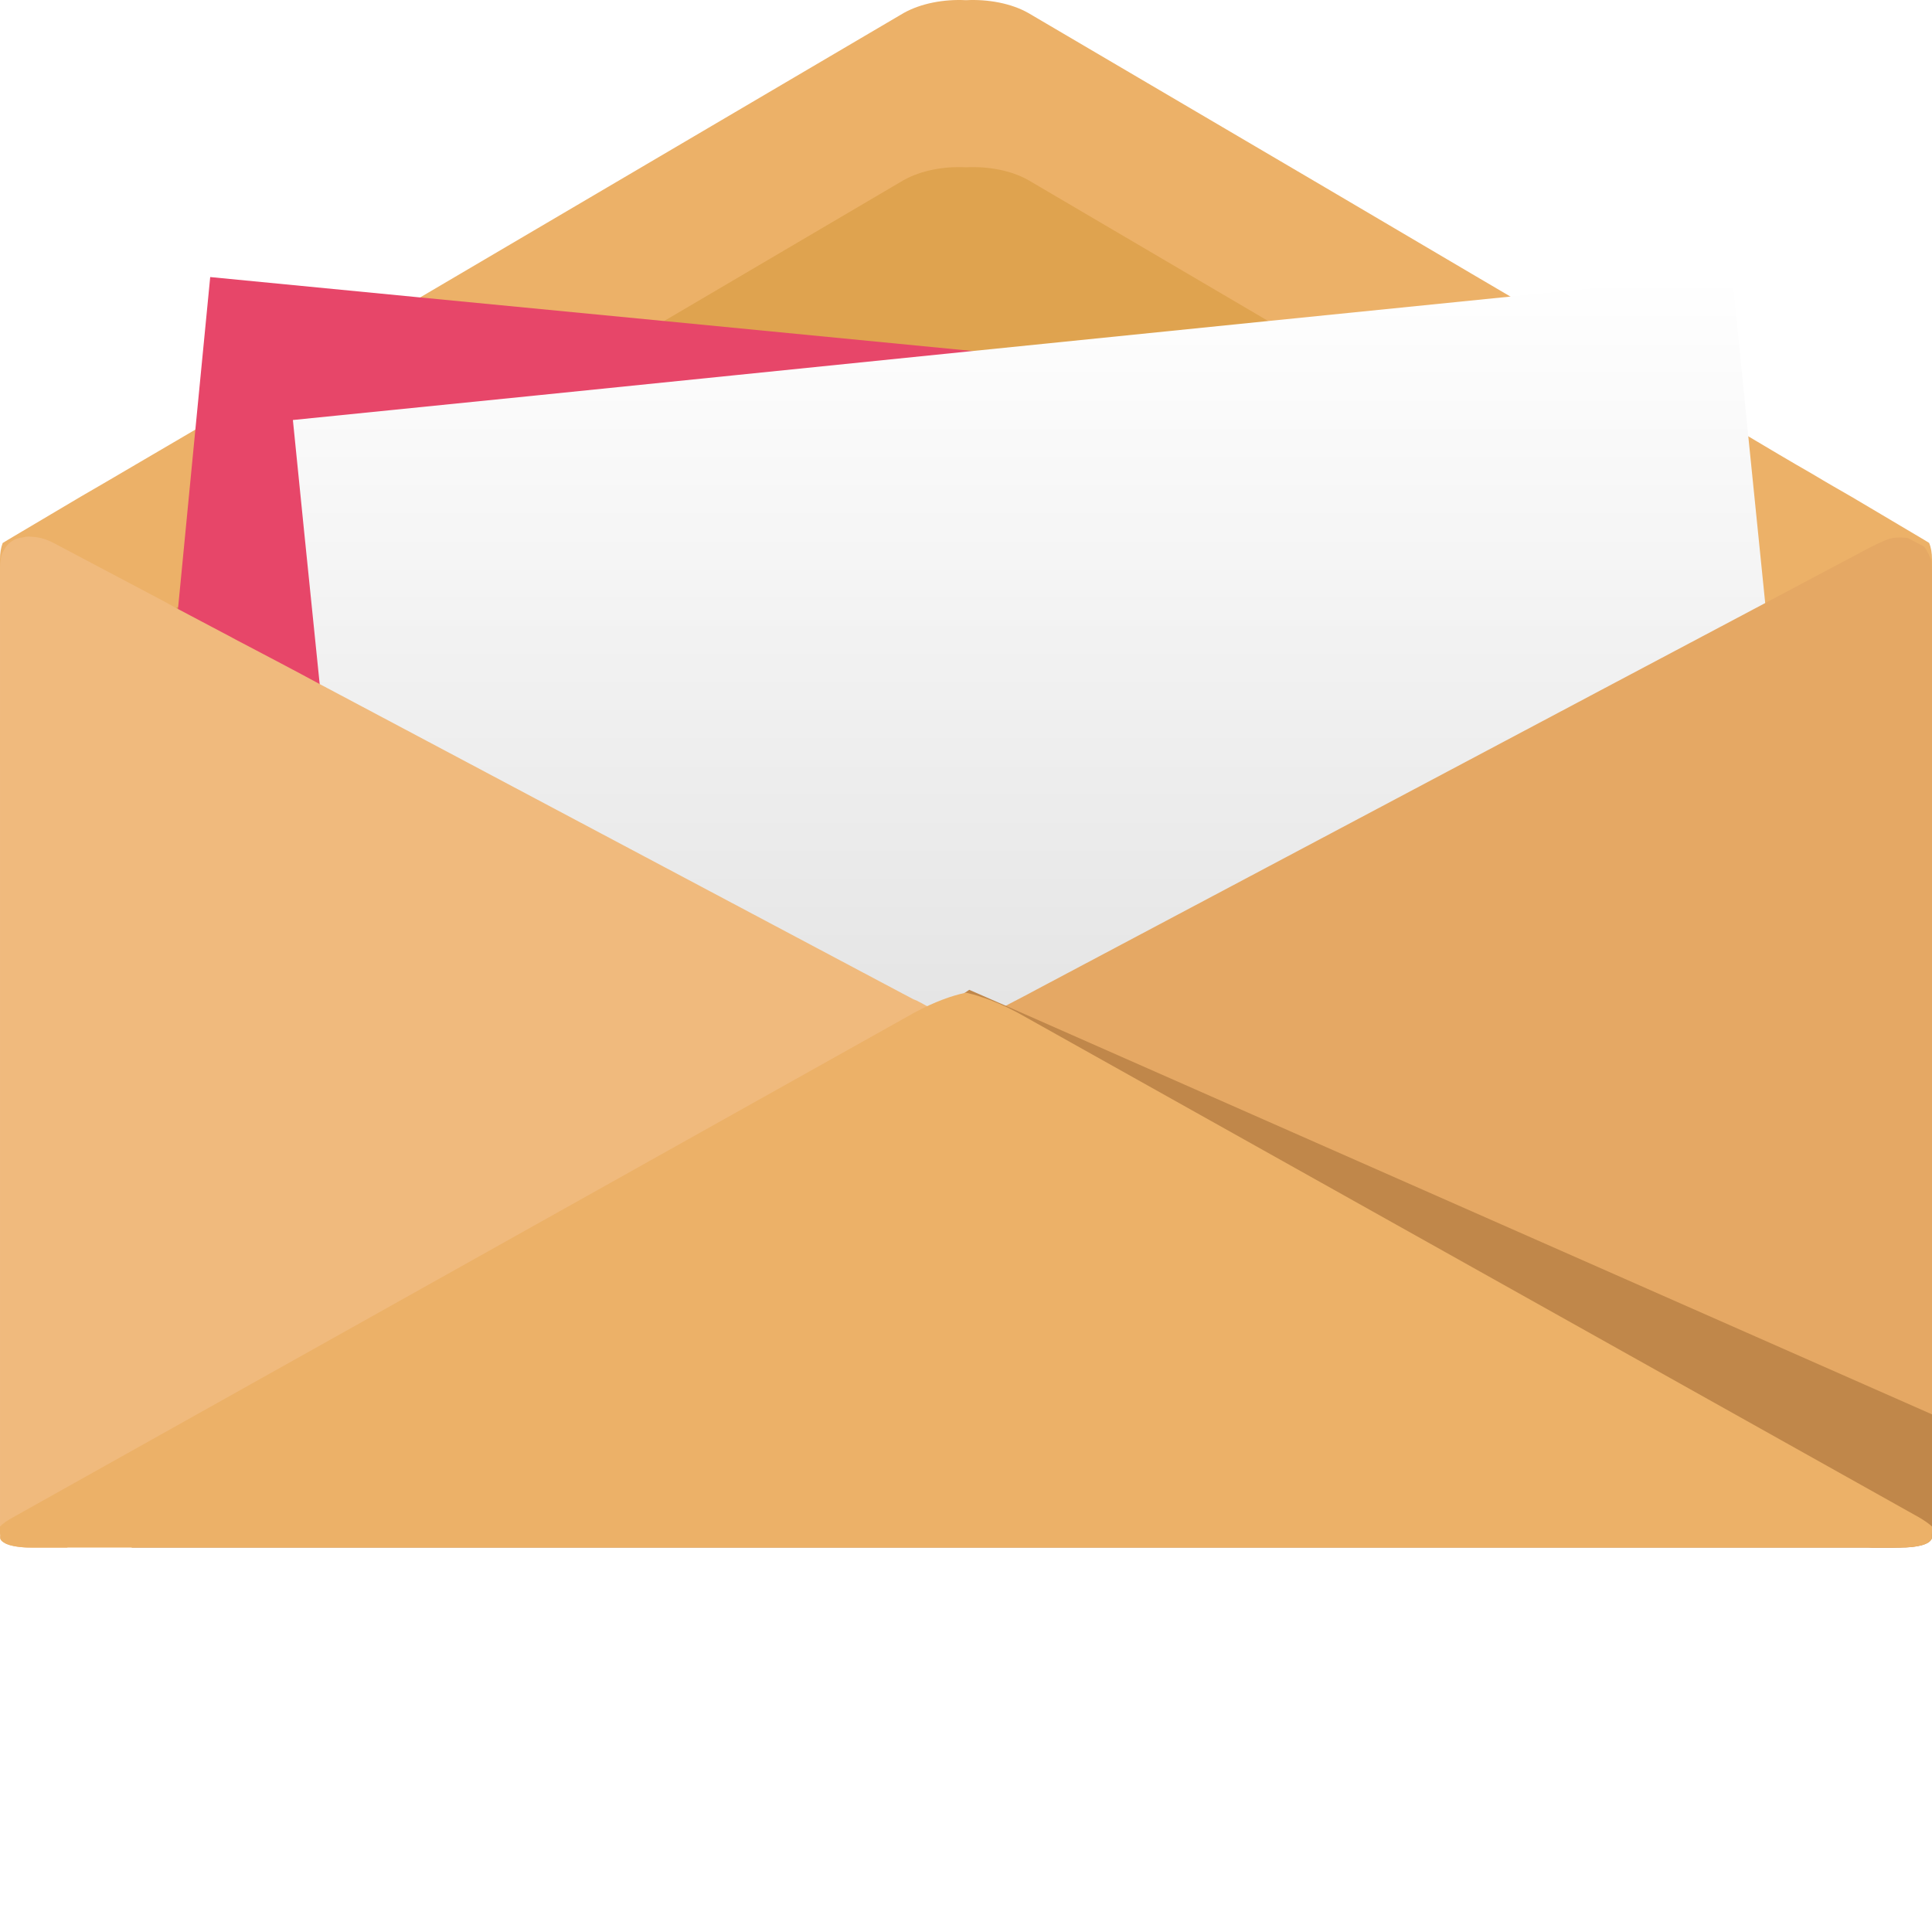
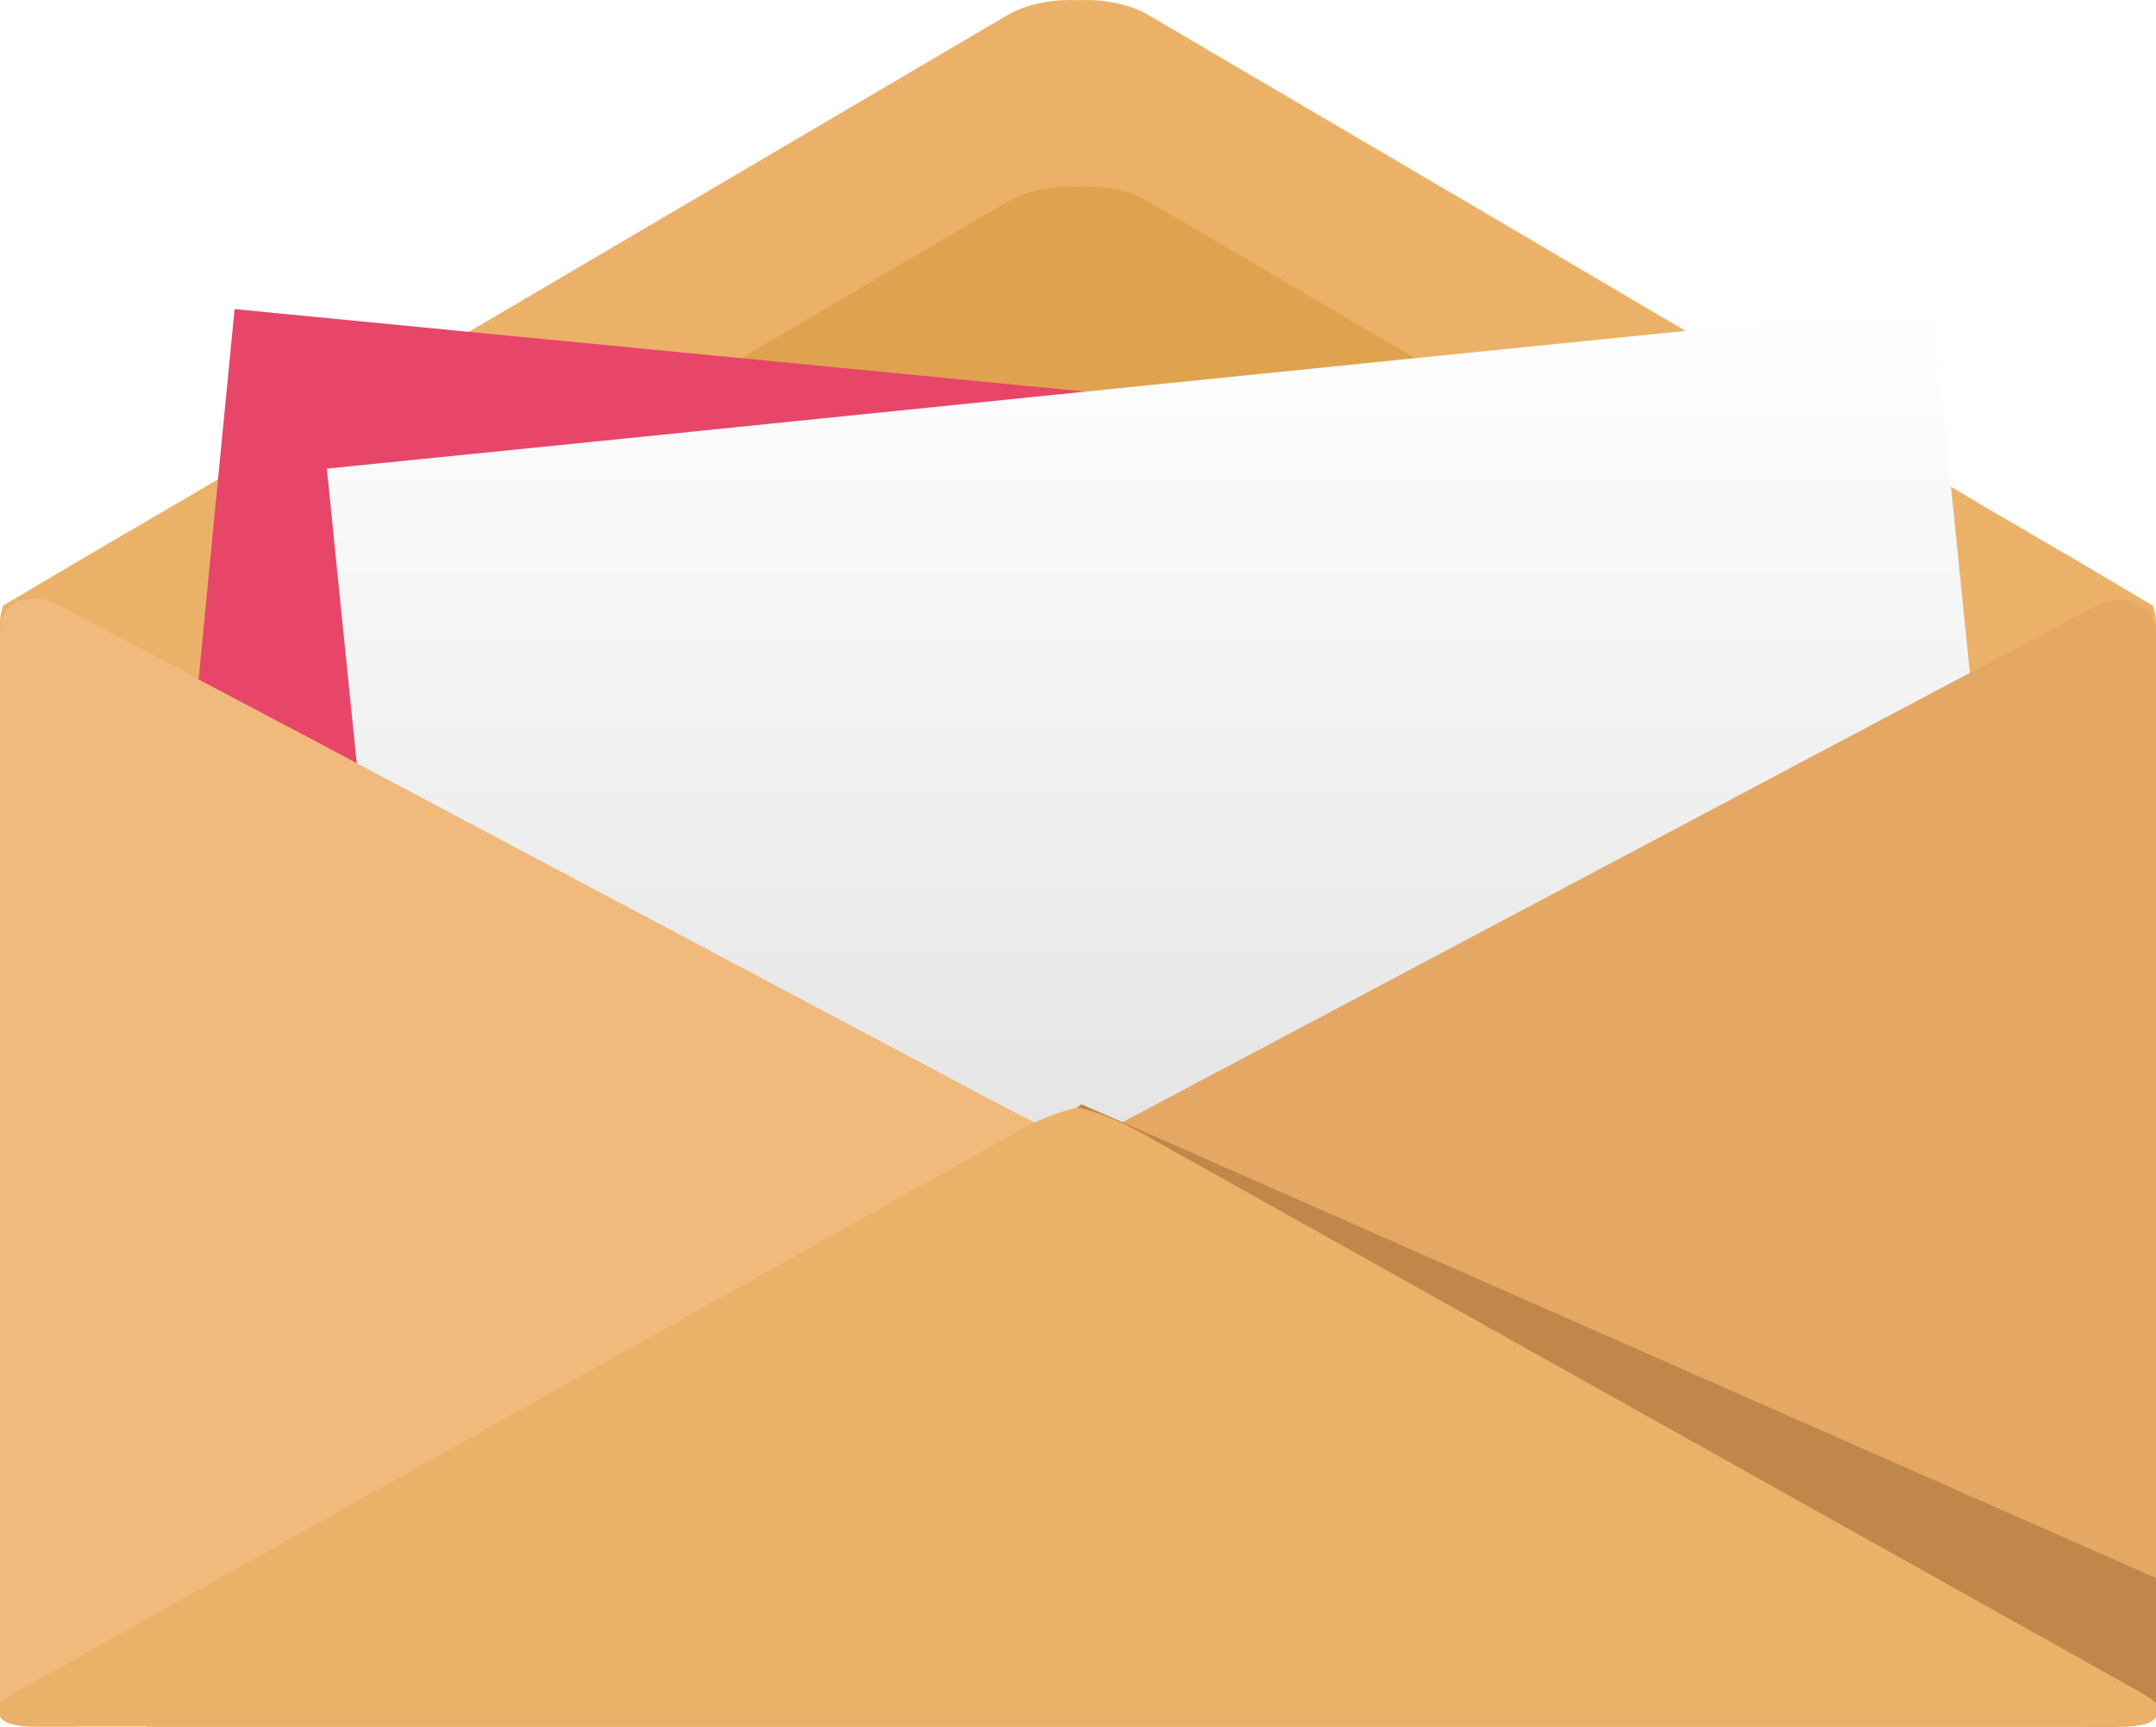
- <svg xmlns="http://www.w3.org/2000/svg" height="800px" width="800px" version="1.1" id="_x34_" viewBox="0 0 512 512" xml:space="preserve">
+ <svg xmlns="http://www.w3.org/2000/svg" version="1.1" id="_x34_" xml:space="preserve" viewBox="0 0 512 410.13">
  <g>
    <path style="fill:#ECB168;" d="M512,148.263v9.952c-0.617,0.386-1.466,0.85-2.161,1.312l-19.134,11.342   c-1.389,0.77-2.701,1.697-4.321,2.545c0,0.077-0.077,0.077-0.077,0.077h-0.077c-4.938,2.856-10.802,6.25-16.048,9.336   c-3.318,2.006-6.481,3.78-9.027,5.324l-24.149,14.195l-9.336,5.479l-126.148,74.145l-2.16,1.312l-1.466,0.849l-4.475,2.623   l-3.318,2.006l-11.65,6.867l-5.941,3.472c-2.083,1.158-4.398,2.006-6.867,2.624c-0.231,0.077-0.463,0.077-0.694,0.155   c-2.855,0.617-5.941,0.848-8.95,0.694c-3.009,0.154-6.095-0.077-8.95-0.694c-0.232-0.077-0.463-0.077-0.695-0.155   c-2.469-0.618-4.784-1.466-6.866-2.624l-5.941-3.549l-5.941-3.472l-5.709-3.318l-2.546-1.544l-0.771-0.462l-4.475-2.623   l-61.184-35.954l-65.35-38.423l-12.576-7.408l-24.149-14.195c-1.774-1.004-3.78-2.238-5.941-3.473   c-6.018-3.55-13.193-7.793-19.134-11.188h-0.077c0,0-0.077,0-0.077-0.077c-1.62-0.848-2.932-1.774-4.321-2.545L2.162,159.528   c-0.695-0.462-1.543-0.926-2.161-1.312v-9.952c0-1.698,0.232-3.086,0.695-4.321c0-0.076,0.077-0.076,0.077-0.076   c0.463-0.309,0.926-0.541,1.389-0.85l6.25-3.703l12.885-7.638c8.178-4.706,21.449-12.576,29.55-17.283l0.926-0.541l23.224-13.657   l36.339-21.371l10.493-6.173L239.49,3.444c4.552-2.546,10.647-3.703,16.511-3.395c5.864-0.308,12.036,0.85,16.511,3.395   l78.775,46.293l38.886,22.915l10.107,5.941l36.726,21.603l24.149,14.197c0.695,0.386,1.389,0.771,2.161,1.234   c4.938,2.933,11.264,6.713,17.205,10.108c3.703,2.238,7.253,4.244,10.185,5.941l7.947,4.706l4.938,2.932l6.249,3.703   c0.463,0.309,0.926,0.541,1.389,0.85C511.768,145.1,512,146.565,512,148.263z" />
    <linearGradient id="SVGID_1_" gradientUnits="userSpaceOnUse" x1="256.001" y1="346.904" x2="256.001" y2="44.287">
      <stop offset="0" style="stop-color:#CF993F" />
      <stop offset="0.768" style="stop-color:#DFA34F" />
    </linearGradient>
    <path style="fill:url(#SVGID_1_);" d="M512,192.55v9.952c-0.617,0.386-1.389,0.85-2.161,1.312l-19.134,11.342   c-4.475,2.546-10.493,6.094-16.357,9.49c-4.783,2.854-9.568,5.632-13.194,7.793l-38.037,22.374l-78.543,46.216l-0.926,0.541   l-7.175,4.167l-17.592,10.339l-0.849,0.54l-45.521,26.772c-2.083,1.158-4.398,2.006-6.867,2.624   c-3.009,0.771-6.404,1.002-9.644,0.849c-3.24,0.153-6.635-0.077-9.644-0.849c-2.469-0.618-4.784-1.466-6.866-2.624l-45.444-26.695   l-0.077-0.077l-9.953-5.864l-8.487-5.014l-7.253-4.244l-75.92-44.673l-41.509-24.38c-2.855-1.698-6.327-3.703-10.03-5.941   c-6.79-3.935-14.197-8.333-19.52-11.342L2.162,203.814c-0.695-0.462-1.543-0.926-2.161-1.312v-9.952   c0-1.698,0.232-3.086,0.695-4.32c0-0.077,0.077-0.077,0.077-0.077c0.463-0.309,0.926-0.541,1.389-0.85l6.25-3.703l12.885-7.638   c1.312-0.771,2.778-1.62,4.321-2.547c6.481-3.781,14.582-8.563,21.064-12.266c0.154-0.154,0.386-0.232,0.54-0.309   c1.312-0.772,2.469-1.543,3.627-2.161l29.781-17.514l61.955-36.417l33.408-19.675l63.499-37.343   c4.552-2.546,10.647-3.703,16.511-3.395c5.864-0.308,12.036,0.85,16.511,3.395l63.575,37.343l31.634,18.672l66.276,38.963   l27.159,15.971c1.234,0.771,2.7,1.543,4.166,2.469c0.926,0.462,1.852,1.002,2.778,1.62c5.941,3.472,12.653,7.407,18.286,10.646   c1.543,0.927,3.009,1.775,4.321,2.547l12.885,7.638l6.249,3.703c0.463,0.309,0.926,0.541,1.389,0.85   C511.768,189.386,512,190.852,512,192.55z" />
    <polygon style="fill:#E74669;" points="437.16,110.457 433.996,142.708 430.447,179.588 427.67,207.827 423.118,254.813    419.337,293.931 416.251,325.565 395.882,323.559 362.551,320.318 318.882,316.075 316.644,315.92 258.084,310.211    214.028,305.967 194.2,304.038 180.929,302.726 168.276,301.492 96.136,294.471 34.798,288.531 40.817,226.498 44.905,184.68    47.143,161.379 47.22,160.84 51.772,113.852 55.707,73.423 111.335,78.824 175.991,85.073 257.775,93.02 367.721,103.745  " />
    <linearGradient id="SVGID_2_" gradientUnits="userSpaceOnUse" x1="279.185" y1="72.651" x2="279.185" y2="326.259">
      <stop offset="0" style="stop-color:#FFFFFF" />
      <stop offset="0.97" style="stop-color:#DEDEDE" />
    </linearGradient>
    <polygon style="fill:url(#SVGID_2_);" points="480.752,287.681 419.337,293.931 345.423,301.338 343.648,301.57 331.226,302.803    298.282,306.121 258.084,310.211 194.046,316.692 193.891,316.692 171.748,318.929 147.675,321.398 99.377,326.259 96.136,294.471    92.356,256.819 87.572,209.755 84.718,181.285 80.628,141.165 77.619,111.306 142.583,104.748 257.775,93.02 336.087,85.073    400.28,78.592 437.16,74.889 458.994,72.651 461.695,99.425 463.315,115.626 467.79,159.759 468.099,162.768 470.182,182.829    474.348,224.647  " />
    <g>
      <path style="fill:#F0BA7D;" d="M266.725,277.883c0,0-1.697,1.004-4.475,2.469c-1.697,0.926-3.858,2.006-6.25,3.394    c-1.157,0.618-2.468,1.312-3.858,2.006l-5.092,2.701l-0.695,0.308l-1.62,0.926l-11.188,5.864l-15.431,8.179    c-1.389,0.694-2.777,1.465-4.09,2.237c-2.392,1.235-4.706,2.546-6.789,3.55c-3.704,2.006-6.559,3.549-7.639,4.09    c-0.849,0.462-2.932,1.543-5.632,3.008l-0.077,0.077c-3.549,1.852-8.101,4.321-12.654,6.712l-55.551,29.473l-24.072,12.809    l-74.609,39.58c-3.009,1.543-6.25,3.318-9.258,4.861H8.489c-0.849,0-1.698,0-2.392-0.076c-1.929-0.155-3.318-0.463-4.398-0.927    c-0.54-0.309-1.003-0.54-1.312-0.849c-0.154-0.231-0.232-0.308-0.309-0.54c0-0.232-0.077-0.463,0-0.772    c-0.077-0.385-0.077-0.77-0.077-1.234V150.346c0-1.543,0.232-2.854,0.695-3.935c0-0.076,0.077-0.076,0.077-0.076    c1.003-2.315,2.855-3.704,5.401-3.935c0.694-0.232,1.389-0.232,2.237-0.154c1.852,0.077,4.012,0.617,6.327,1.929l28.316,14.968    l3.086,1.697l0.54,0.309l0.463,0.231l12.113,6.403c1.543,0.772,3.241,1.775,5.092,2.701c6.327,3.317,14.119,7.407,20.369,10.801    c1.389,0.695,2.7,1.466,3.935,2.083l78.467,41.664l71.059,37.729l3.935,2.083c0.154,0.077,0.309,0.077,0.386,0.155    c0.309,0.077,0.54,0.232,0.849,0.386c0.694,0.385,1.389,0.693,2.006,1.079c0.077,0.077,0.231,0.077,0.308,0.154    c0.926,0.463,1.774,0.926,2.623,1.388c3.395,1.775,6.173,3.241,7.715,4.167c0.926,0.386,1.389,0.695,1.543,0.772    c0.309,0.231,2.469,1.311,4.706,2.623c0.077,0,0.077,0.076,0.154,0.076c0.386,0.154,0.772,0.309,1.08,0.541    C265.336,277.111,266.725,277.805,266.725,277.883z" />
      <g>
        <path style="fill:#E5A864;" d="M511.866,148.874c0.074,0.785,0.134,2.347,0.134,3.471v251.212c0,1.124,0,2.247,0,2.496     c0,0.249-0.089,0.98-0.089,1.114c0,0.134,0,0.244,0,0.523c0,0,0,0.016,0,0.035c0,0.019-0.76,0.552-1.689,1.184l-4.667,0.981     c-1.116,0.13-2.949,0.237-4.072,0.237h-5.19c-1.124,0-2.857-0.427-3.852-0.948l-5.658-2.977     c-0.995-0.522-2.622-1.379-3.614-1.906l-150.615-79.911c-0.993-0.527-2.617-1.388-3.61-1.915l-14.77-7.896     c-0.99-0.531-2.612-1.397-3.604-1.925l-14.858-7.897c-0.991-0.53-2.614-1.393-3.607-1.919l-24.665-13.061     c-0.993-0.526-2.618-1.386-3.612-1.911l-2.185-1.154c-0.993-0.525-2.622-1.379-3.618-1.898c0,0-0.864-0.45-2.024-1.076     c-6.155-3.343-10.704-5.781-10.704-5.85s1.963-1.044,4.282-2.298c2.318-1.254,3.106-1.678,3.106-1.678     c0.989-0.533,1.94-1.047,2.111-1.143c0.172-0.096,2.011-1.033,2.997-1.571c0,0,5.342-2.92,10.874-5.775     c0.268-0.139,0.268-0.139,0.268-0.139c0.294-0.153,0.595-0.309,0.668-0.348c0.073-0.038,0.954-0.484,1.739-0.905     s2.24-1.197,3.232-1.723l146.957-77.962c0.993-0.527,2.616-1.389,3.608-1.918l25.826-13.683c0.993-0.526,2.618-1.386,3.611-1.913     l40.9-21.693c0.993-0.527,2.652-1.314,3.687-1.751c0,0,1.34-0.616,2.444-0.808c1.104-0.192,2.911-0.18,4.016,0.027l4.211,2.211     C510.583,145.648,511.792,148.089,511.866,148.874z" />
      </g>
    </g>
    <path style="fill:#C0874A;" d="M512,374.821v30.883c0,0.476,0,0.884-0.091,1.292c0.091,0.272,0,0.477,0,0.749c0,0,0,0,0,0.068   c-0.641,1.428-3.566,2.312-8.594,2.312H34.81l92.238-61.424l0.091-0.068l115.458-76.865l11.245-7.415l3.015-2.041l9.965,4.354   L512,374.821z" />
    <path style="fill:#ECB168;" d="M512,404.543v1.158c0,0.476,0,0.885-0.089,1.293c0.089,0.273,0,0.477,0,0.75c0,0,0,0,0,0.068   c-0.625,1.429-3.48,2.313-8.385,2.313H8.474c-4.905,0-7.76-0.884-8.385-2.313c0-0.068,0-0.068,0-0.068c0-0.272-0.089-0.477,0-0.75   C0,406.586,0,406.177,0,405.701v-1.158c0.803-0.817,1.963-1.634,3.479-2.451l238.07-133.296c0.089,0,0.089-0.067,0.179-0.135   c0.268-0.136,0.536-0.273,0.802-0.408c4.905-2.656,9.901-4.494,13.469-5.174c1.249,0.272,2.586,0.612,4.104,1.157   c2.854,0.885,6.154,2.315,9.365,4.017c0.356,0.204,0.624,0.34,0.981,0.543l238.07,133.296   C510.036,402.977,511.196,403.794,512,404.543z" />
  </g>
</svg>
